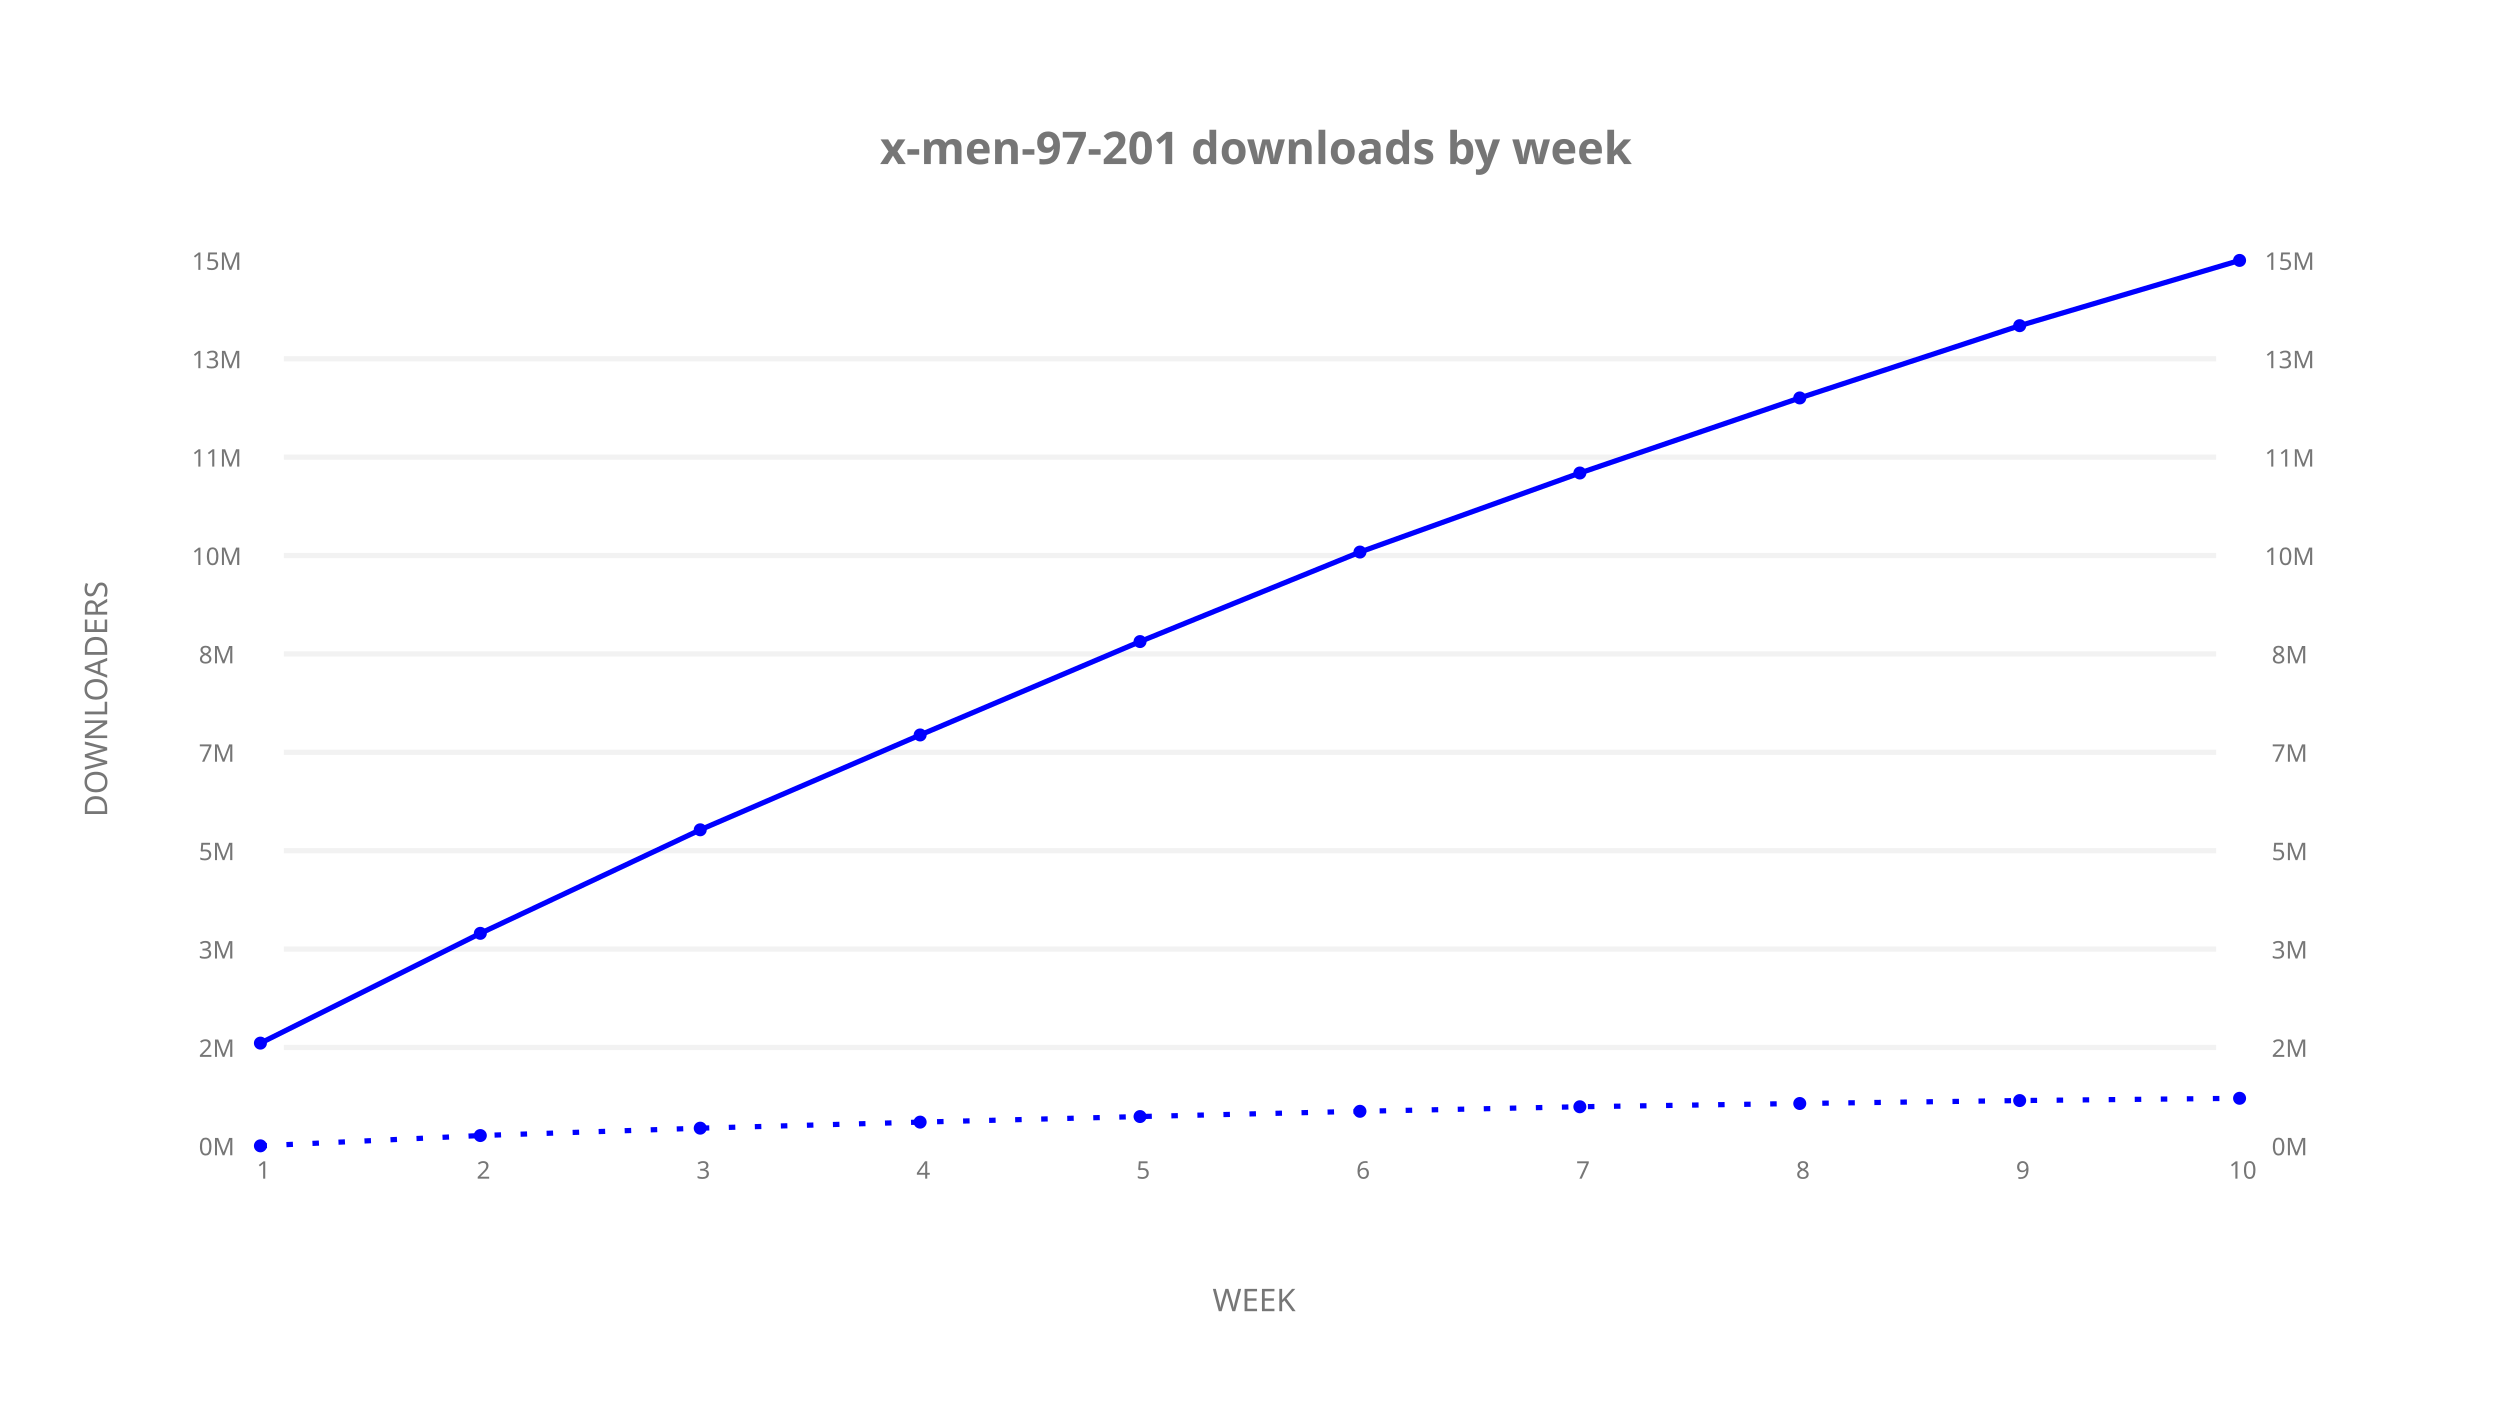
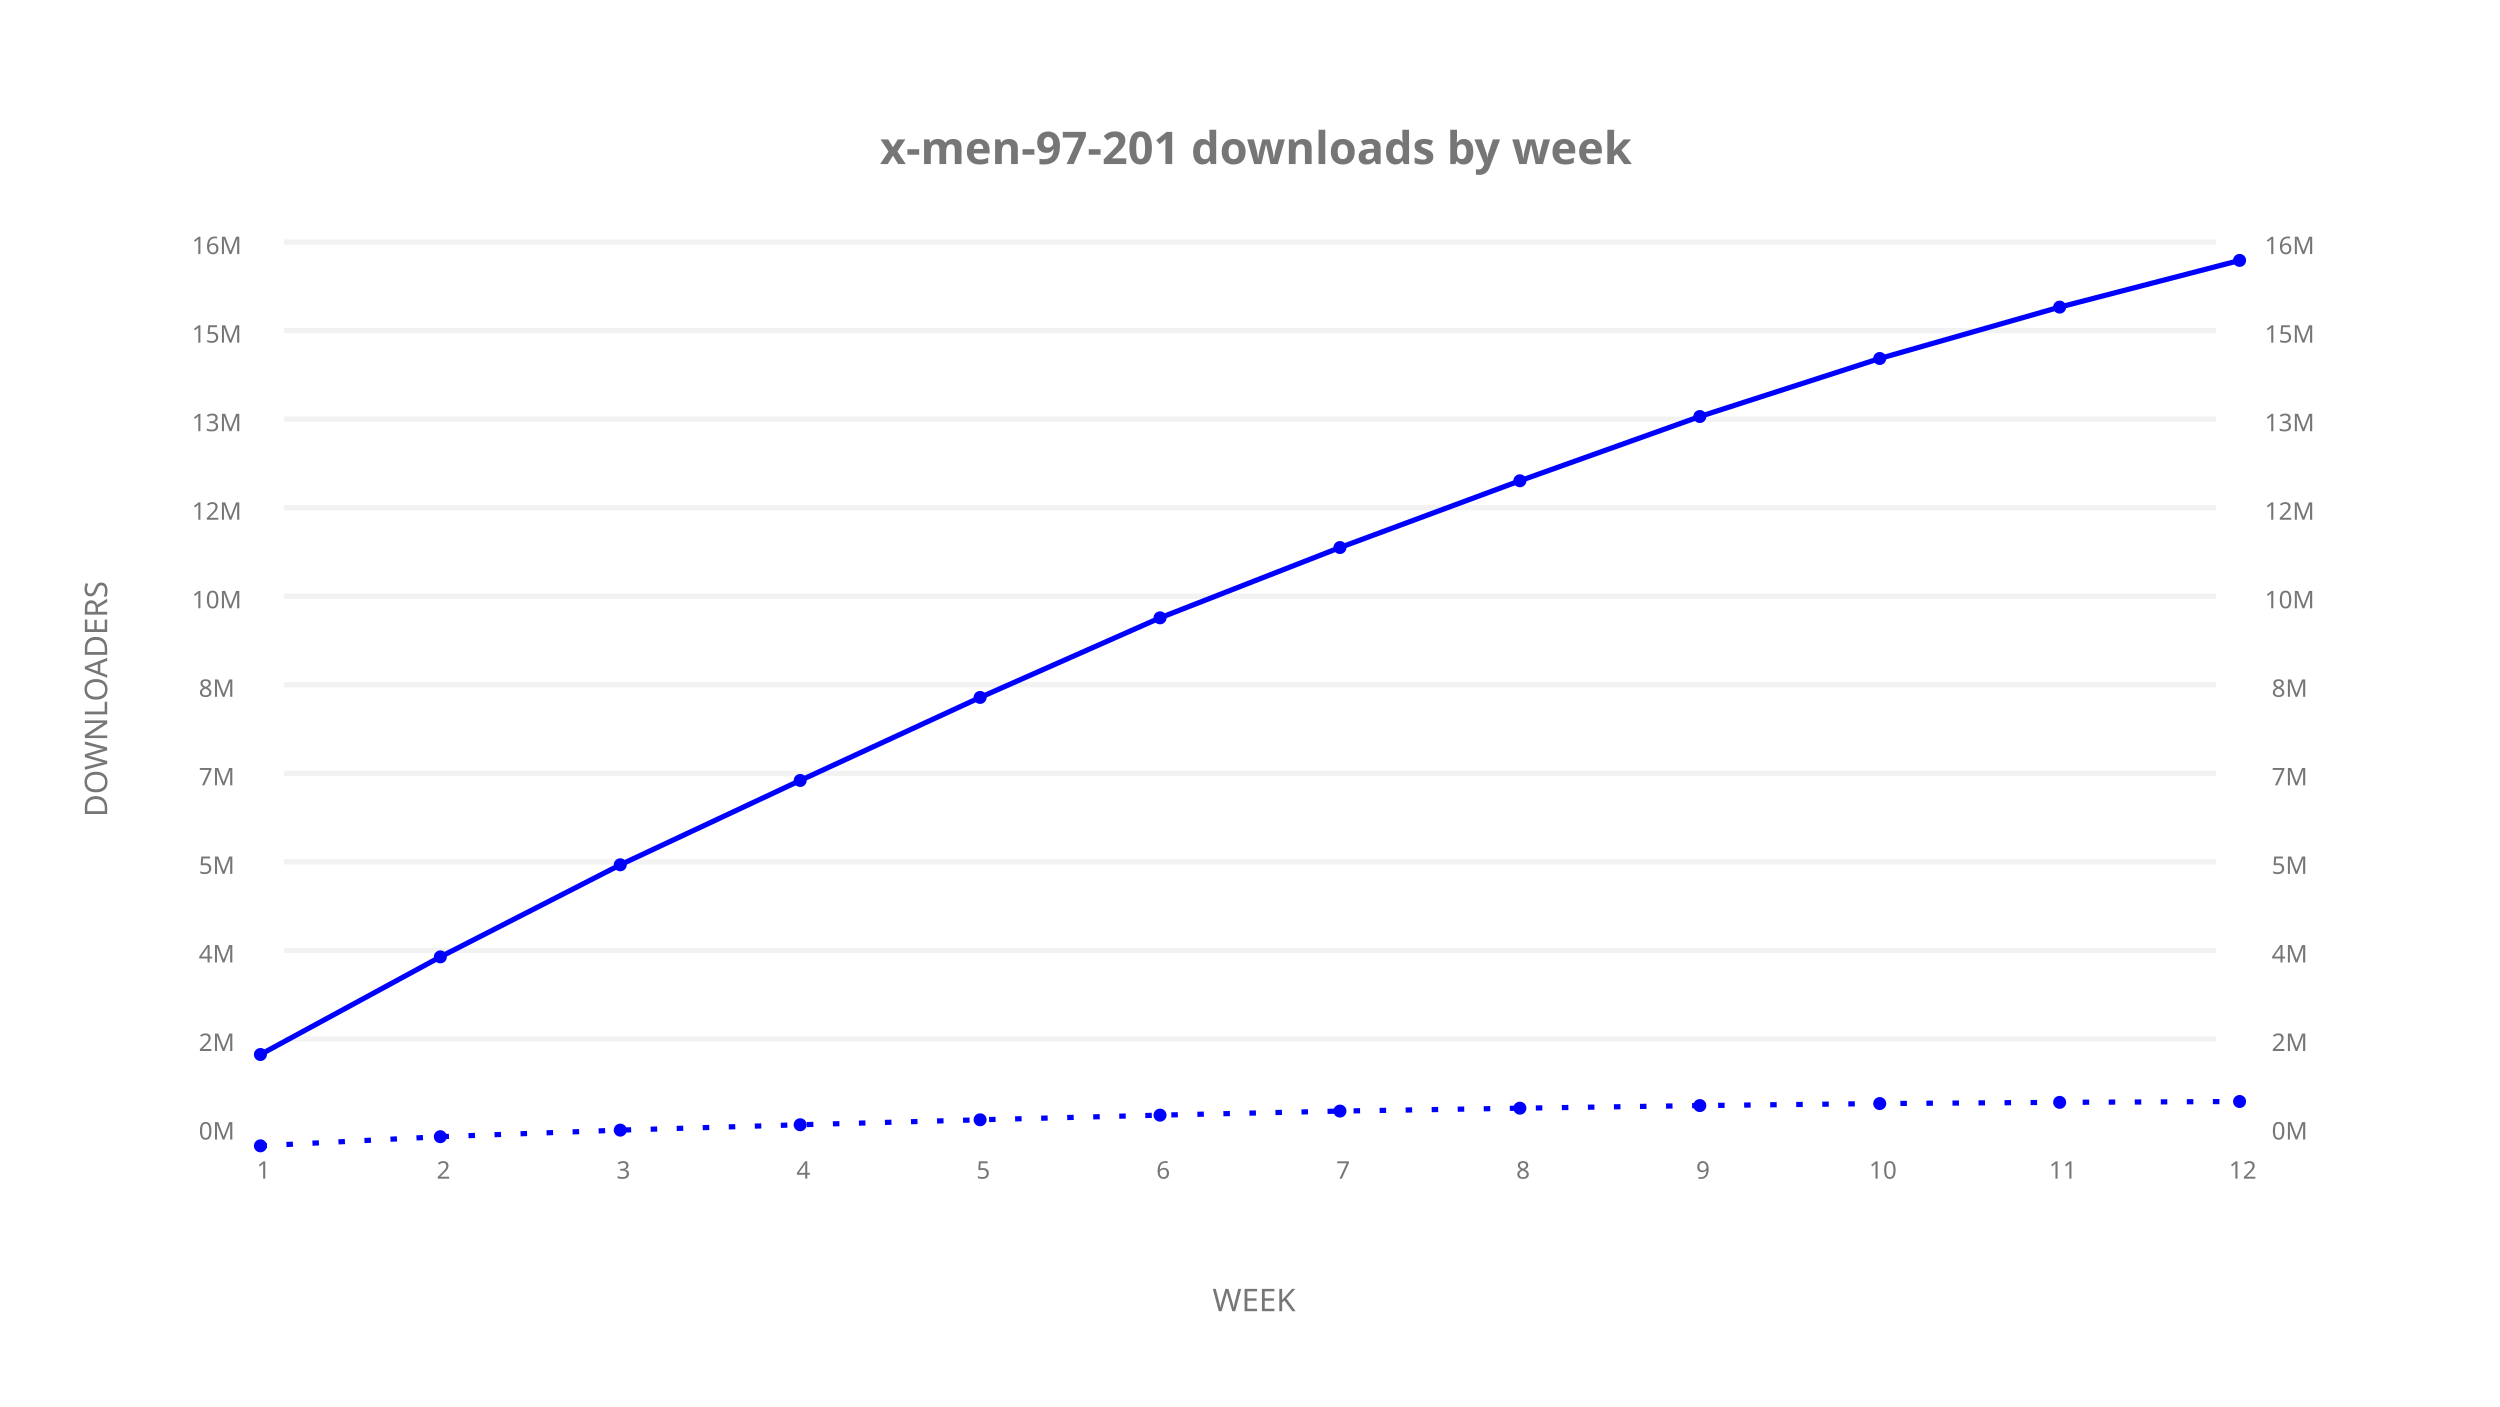
<svg xmlns="http://www.w3.org/2000/svg" xml:space="preserve" id="x-men-97-201-downloads-by-week-x-men-97-201-week" x="0px" y="0px" width="1920px" height="1080px" viewBox="0 0 1920 1080" enable-background="new 0 0 1920 1080" role="img">
  <g id="annotations">
    <text x="960" y="126" font-family="Atkinson Hyperlegible" font-size="26pt" text-anchor="middle" text-align="center" font-weight="600" font-style="normal" style="fill:rgb(118,118,118); fill-opacity:1; stroke:rgb(118,118,118); stroke-opacity:0; stroke-width:0.5"> x-men-97-201 downloads by week</text>
    <g id="axes-lines">
      <text x="960" y="1007" font-family="Atkinson Hyperlegible" font-size="18pt" text-anchor="middle" text-align="center" font-weight="500" font-style="normal" style="fill:rgb(118,118,118); fill-opacity:1; stroke:rgb(118,118,118); stroke-opacity:0; stroke-width:0.5"> WEEK</text>
      <text x="73" y="540" font-family="Atkinson Hyperlegible" font-size="18pt" text-anchor="middle" text-align="center" dominant-baseline="central" font-weight="500" font-style="normal" style="fill:rgb(118,118,118); fill-opacity:1; stroke:rgb(118,118,118); stroke-opacity:0; stroke-width:0.5" transform="rotate(-90,73,540)"> DOWNLOADERS</text>
    </g>
    <g id="tic-y-label-lines">
-       <line x1="218" y1="804.444" x2="1702" y2="804.444" style="fill:rgb(0,0,255); fill-opacity:0; stroke:rgb(242,242,242); stroke-opacity:1; stroke-width:4" />
-       <line x1="218" y1="728.889" x2="1702" y2="728.889" style="fill:rgb(0,0,255); fill-opacity:0; stroke:rgb(242,242,242); stroke-opacity:1; stroke-width:4" />
-       <line x1="218" y1="653.333" x2="1702" y2="653.333" style="fill:rgb(0,0,255); fill-opacity:0; stroke:rgb(242,242,242); stroke-opacity:1; stroke-width:4" />
-       <line x1="218" y1="577.778" x2="1702" y2="577.778" style="fill:rgb(0,0,255); fill-opacity:0; stroke:rgb(242,242,242); stroke-opacity:1; stroke-width:4" />
-       <line x1="218" y1="502.222" x2="1702" y2="502.222" style="fill:rgb(0,0,255); fill-opacity:0; stroke:rgb(242,242,242); stroke-opacity:1; stroke-width:4" />
-       <line x1="218" y1="426.667" x2="1702" y2="426.667" style="fill:rgb(0,0,255); fill-opacity:0; stroke:rgb(242,242,242); stroke-opacity:1; stroke-width:4" />
-       <line x1="218" y1="351.111" x2="1702" y2="351.111" style="fill:rgb(0,0,255); fill-opacity:0; stroke:rgb(242,242,242); stroke-opacity:1; stroke-width:4" />
-       <line x1="218" y1="275.556" x2="1702" y2="275.556" style="fill:rgb(0,0,255); fill-opacity:0; stroke:rgb(242,242,242); stroke-opacity:1; stroke-width:4" />
+       <line x1="218" y1="797.904" x2="1702" y2="797.904" style="fill:rgb(0,0,255); fill-opacity:0; stroke:rgb(242,242,242); stroke-opacity:1; stroke-width:4" />
+       <line x1="218" y1="729.904" x2="1702" y2="729.904" style="fill:rgb(0,0,255); fill-opacity:0; stroke:rgb(242,242,242); stroke-opacity:1; stroke-width:4" />
+       <line x1="218" y1="661.904" x2="1702" y2="661.904" style="fill:rgb(0,0,255); fill-opacity:0; stroke:rgb(242,242,242); stroke-opacity:1; stroke-width:4" />
+       <line x1="218" y1="593.904" x2="1702" y2="593.904" style="fill:rgb(0,0,255); fill-opacity:0; stroke:rgb(242,242,242); stroke-opacity:1; stroke-width:4" />
+       <line x1="218" y1="525.904" x2="1702" y2="525.904" style="fill:rgb(0,0,255); fill-opacity:0; stroke:rgb(242,242,242); stroke-opacity:1; stroke-width:4" />
+       <line x1="218" y1="457.904" x2="1702" y2="457.904" style="fill:rgb(0,0,255); fill-opacity:0; stroke:rgb(242,242,242); stroke-opacity:1; stroke-width:4" />
+       <line x1="218" y1="389.904" x2="1702" y2="389.904" style="fill:rgb(0,0,255); fill-opacity:0; stroke:rgb(242,242,242); stroke-opacity:1; stroke-width:4" />
+       <line x1="218" y1="321.904" x2="1702" y2="321.904" style="fill:rgb(0,0,255); fill-opacity:0; stroke:rgb(242,242,242); stroke-opacity:1; stroke-width:4" />
+       <line x1="218" y1="253.904" x2="1702" y2="253.904" style="fill:rgb(0,0,255); fill-opacity:0; stroke:rgb(242,242,242); stroke-opacity:1; stroke-width:4" />
+       <line x1="218" y1="185.904" x2="1702" y2="185.904" style="fill:rgb(0,0,255); fill-opacity:0; stroke:rgb(242,242,242); stroke-opacity:1; stroke-width:4" />
    </g>
    <g id="tic-x-labels">
      <text x="200" y="898" font-family="Atkinson Hyperlegible" font-size="14pt" text-anchor="middle" text-align="center" dominant-baseline="central" font-weight="400" font-style="normal" style="fill:rgb(118,118,118); fill-opacity:1; stroke:rgb(118,118,118); stroke-opacity:0; stroke-width:0.5"> 1</text>
-       <text x="368.889" y="898" font-family="Atkinson Hyperlegible" font-size="14pt" text-anchor="middle" text-align="center" dominant-baseline="central" font-weight="400" font-style="normal" style="fill:rgb(118,118,118); fill-opacity:1; stroke:rgb(118,118,118); stroke-opacity:0; stroke-width:0.5"> 2</text>
-       <text x="537.778" y="898" font-family="Atkinson Hyperlegible" font-size="14pt" text-anchor="middle" text-align="center" dominant-baseline="central" font-weight="400" font-style="normal" style="fill:rgb(118,118,118); fill-opacity:1; stroke:rgb(118,118,118); stroke-opacity:0; stroke-width:0.5"> 3</text>
-       <text x="706.667" y="898" font-family="Atkinson Hyperlegible" font-size="14pt" text-anchor="middle" text-align="center" dominant-baseline="central" font-weight="400" font-style="normal" style="fill:rgb(118,118,118); fill-opacity:1; stroke:rgb(118,118,118); stroke-opacity:0; stroke-width:0.5"> 4</text>
-       <text x="875.556" y="898" font-family="Atkinson Hyperlegible" font-size="14pt" text-anchor="middle" text-align="center" dominant-baseline="central" font-weight="400" font-style="normal" style="fill:rgb(118,118,118); fill-opacity:1; stroke:rgb(118,118,118); stroke-opacity:0; stroke-width:0.5"> 5</text>
-       <text x="1044.444" y="898" font-family="Atkinson Hyperlegible" font-size="14pt" text-anchor="middle" text-align="center" dominant-baseline="central" font-weight="400" font-style="normal" style="fill:rgb(118,118,118); fill-opacity:1; stroke:rgb(118,118,118); stroke-opacity:0; stroke-width:0.5"> 6</text>
-       <text x="1213.333" y="898" font-family="Atkinson Hyperlegible" font-size="14pt" text-anchor="middle" text-align="center" dominant-baseline="central" font-weight="400" font-style="normal" style="fill:rgb(118,118,118); fill-opacity:1; stroke:rgb(118,118,118); stroke-opacity:0; stroke-width:0.5"> 7</text>
-       <text x="1382.222" y="898" font-family="Atkinson Hyperlegible" font-size="14pt" text-anchor="middle" text-align="center" dominant-baseline="central" font-weight="400" font-style="normal" style="fill:rgb(118,118,118); fill-opacity:1; stroke:rgb(118,118,118); stroke-opacity:0; stroke-width:0.5"> 8</text>
-       <text x="1551.111" y="898" font-family="Atkinson Hyperlegible" font-size="14pt" text-anchor="middle" text-align="center" dominant-baseline="central" font-weight="400" font-style="normal" style="fill:rgb(118,118,118); fill-opacity:1; stroke:rgb(118,118,118); stroke-opacity:0; stroke-width:0.5"> 9</text>
-       <text x="1720" y="898" font-family="Atkinson Hyperlegible" font-size="14pt" text-anchor="middle" text-align="center" dominant-baseline="central" font-weight="400" font-style="normal" style="fill:rgb(118,118,118); fill-opacity:1; stroke:rgb(118,118,118); stroke-opacity:0; stroke-width:0.5"> 10</text>
+       <text x="338.182" y="898" font-family="Atkinson Hyperlegible" font-size="14pt" text-anchor="middle" text-align="center" dominant-baseline="central" font-weight="400" font-style="normal" style="fill:rgb(118,118,118); fill-opacity:1; stroke:rgb(118,118,118); stroke-opacity:0; stroke-width:0.5"> 2</text>
+       <text x="476.364" y="898" font-family="Atkinson Hyperlegible" font-size="14pt" text-anchor="middle" text-align="center" dominant-baseline="central" font-weight="400" font-style="normal" style="fill:rgb(118,118,118); fill-opacity:1; stroke:rgb(118,118,118); stroke-opacity:0; stroke-width:0.5"> 3</text>
+       <text x="614.545" y="898" font-family="Atkinson Hyperlegible" font-size="14pt" text-anchor="middle" text-align="center" dominant-baseline="central" font-weight="400" font-style="normal" style="fill:rgb(118,118,118); fill-opacity:1; stroke:rgb(118,118,118); stroke-opacity:0; stroke-width:0.5"> 4</text>
+       <text x="752.727" y="898" font-family="Atkinson Hyperlegible" font-size="14pt" text-anchor="middle" text-align="center" dominant-baseline="central" font-weight="400" font-style="normal" style="fill:rgb(118,118,118); fill-opacity:1; stroke:rgb(118,118,118); stroke-opacity:0; stroke-width:0.5"> 5</text>
+       <text x="890.909" y="898" font-family="Atkinson Hyperlegible" font-size="14pt" text-anchor="middle" text-align="center" dominant-baseline="central" font-weight="400" font-style="normal" style="fill:rgb(118,118,118); fill-opacity:1; stroke:rgb(118,118,118); stroke-opacity:0; stroke-width:0.5"> 6</text>
+       <text x="1029.091" y="898" font-family="Atkinson Hyperlegible" font-size="14pt" text-anchor="middle" text-align="center" dominant-baseline="central" font-weight="400" font-style="normal" style="fill:rgb(118,118,118); fill-opacity:1; stroke:rgb(118,118,118); stroke-opacity:0; stroke-width:0.5"> 7</text>
+       <text x="1167.273" y="898" font-family="Atkinson Hyperlegible" font-size="14pt" text-anchor="middle" text-align="center" dominant-baseline="central" font-weight="400" font-style="normal" style="fill:rgb(118,118,118); fill-opacity:1; stroke:rgb(118,118,118); stroke-opacity:0; stroke-width:0.5"> 8</text>
+       <text x="1305.455" y="898" font-family="Atkinson Hyperlegible" font-size="14pt" text-anchor="middle" text-align="center" dominant-baseline="central" font-weight="400" font-style="normal" style="fill:rgb(118,118,118); fill-opacity:1; stroke:rgb(118,118,118); stroke-opacity:0; stroke-width:0.5"> 9</text>
+       <text x="1443.636" y="898" font-family="Atkinson Hyperlegible" font-size="14pt" text-anchor="middle" text-align="center" dominant-baseline="central" font-weight="400" font-style="normal" style="fill:rgb(118,118,118); fill-opacity:1; stroke:rgb(118,118,118); stroke-opacity:0; stroke-width:0.5"> 10</text>
+       <text x="1581.818" y="898" font-family="Atkinson Hyperlegible" font-size="14pt" text-anchor="middle" text-align="center" dominant-baseline="central" font-weight="400" font-style="normal" style="fill:rgb(118,118,118); fill-opacity:1; stroke:rgb(118,118,118); stroke-opacity:0; stroke-width:0.5"> 11</text>
+       <text x="1720" y="898" font-family="Atkinson Hyperlegible" font-size="14pt" text-anchor="middle" text-align="center" dominant-baseline="central" font-weight="400" font-style="normal" style="fill:rgb(118,118,118); fill-opacity:1; stroke:rgb(118,118,118); stroke-opacity:0; stroke-width:0.5"> 12</text>
    </g>
    <g id="tic-y-labels">
-       <text x="164" y="880" font-family="Atkinson Hyperlegible" font-size="14pt" text-anchor="middle" text-align="center" dominant-baseline="central" font-weight="400" font-style="normal" style="fill:rgb(118,118,118); fill-opacity:1; stroke:rgb(118,118,118); stroke-opacity:0; stroke-width:0.5"> 0M</text>
-       <text x="1756" y="880" font-family="Atkinson Hyperlegible" font-size="14pt" text-anchor="middle" text-align="center" dominant-baseline="central" font-weight="400" font-style="normal" style="fill:rgb(118,118,118); fill-opacity:1; stroke:rgb(118,118,118); stroke-opacity:0; stroke-width:0.5"> 0M</text>
-       <text x="164" y="804.444" font-family="Atkinson Hyperlegible" font-size="14pt" text-anchor="middle" text-align="center" dominant-baseline="central" font-weight="400" font-style="normal" style="fill:rgb(118,118,118); fill-opacity:1; stroke:rgb(118,118,118); stroke-opacity:0; stroke-width:0.5"> 2M</text>
-       <text x="1756" y="804.444" font-family="Atkinson Hyperlegible" font-size="14pt" text-anchor="middle" text-align="center" dominant-baseline="central" font-weight="400" font-style="normal" style="fill:rgb(118,118,118); fill-opacity:1; stroke:rgb(118,118,118); stroke-opacity:0; stroke-width:0.5"> 2M</text>
-       <text x="164" y="728.889" font-family="Atkinson Hyperlegible" font-size="14pt" text-anchor="middle" text-align="center" dominant-baseline="central" font-weight="400" font-style="normal" style="fill:rgb(118,118,118); fill-opacity:1; stroke:rgb(118,118,118); stroke-opacity:0; stroke-width:0.5"> 3M</text>
-       <text x="1756" y="728.889" font-family="Atkinson Hyperlegible" font-size="14pt" text-anchor="middle" text-align="center" dominant-baseline="central" font-weight="400" font-style="normal" style="fill:rgb(118,118,118); fill-opacity:1; stroke:rgb(118,118,118); stroke-opacity:0; stroke-width:0.5"> 3M</text>
-       <text x="164" y="653.333" font-family="Atkinson Hyperlegible" font-size="14pt" text-anchor="middle" text-align="center" dominant-baseline="central" font-weight="400" font-style="normal" style="fill:rgb(118,118,118); fill-opacity:1; stroke:rgb(118,118,118); stroke-opacity:0; stroke-width:0.5"> 5M</text>
-       <text x="1756" y="653.333" font-family="Atkinson Hyperlegible" font-size="14pt" text-anchor="middle" text-align="center" dominant-baseline="central" font-weight="400" font-style="normal" style="fill:rgb(118,118,118); fill-opacity:1; stroke:rgb(118,118,118); stroke-opacity:0; stroke-width:0.5"> 5M</text>
-       <text x="164" y="577.778" font-family="Atkinson Hyperlegible" font-size="14pt" text-anchor="middle" text-align="center" dominant-baseline="central" font-weight="400" font-style="normal" style="fill:rgb(118,118,118); fill-opacity:1; stroke:rgb(118,118,118); stroke-opacity:0; stroke-width:0.5"> 7M</text>
-       <text x="1756" y="577.778" font-family="Atkinson Hyperlegible" font-size="14pt" text-anchor="middle" text-align="center" dominant-baseline="central" font-weight="400" font-style="normal" style="fill:rgb(118,118,118); fill-opacity:1; stroke:rgb(118,118,118); stroke-opacity:0; stroke-width:0.5"> 7M</text>
-       <text x="164" y="502.222" font-family="Atkinson Hyperlegible" font-size="14pt" text-anchor="middle" text-align="center" dominant-baseline="central" font-weight="400" font-style="normal" style="fill:rgb(118,118,118); fill-opacity:1; stroke:rgb(118,118,118); stroke-opacity:0; stroke-width:0.5"> 8M</text>
-       <text x="1756" y="502.222" font-family="Atkinson Hyperlegible" font-size="14pt" text-anchor="middle" text-align="center" dominant-baseline="central" font-weight="400" font-style="normal" style="fill:rgb(118,118,118); fill-opacity:1; stroke:rgb(118,118,118); stroke-opacity:0; stroke-width:0.5"> 8M</text>
-       <text x="164" y="426.667" font-family="Atkinson Hyperlegible" font-size="14pt" text-anchor="middle" text-align="center" dominant-baseline="central" font-weight="400" font-style="normal" style="fill:rgb(118,118,118); fill-opacity:1; stroke:rgb(118,118,118); stroke-opacity:0; stroke-width:0.5"> 10M</text>
-       <text x="1756" y="426.667" font-family="Atkinson Hyperlegible" font-size="14pt" text-anchor="middle" text-align="center" dominant-baseline="central" font-weight="400" font-style="normal" style="fill:rgb(118,118,118); fill-opacity:1; stroke:rgb(118,118,118); stroke-opacity:0; stroke-width:0.5"> 10M</text>
-       <text x="164" y="351.111" font-family="Atkinson Hyperlegible" font-size="14pt" text-anchor="middle" text-align="center" dominant-baseline="central" font-weight="400" font-style="normal" style="fill:rgb(118,118,118); fill-opacity:1; stroke:rgb(118,118,118); stroke-opacity:0; stroke-width:0.5"> 11M</text>
-       <text x="1756" y="351.111" font-family="Atkinson Hyperlegible" font-size="14pt" text-anchor="middle" text-align="center" dominant-baseline="central" font-weight="400" font-style="normal" style="fill:rgb(118,118,118); fill-opacity:1; stroke:rgb(118,118,118); stroke-opacity:0; stroke-width:0.5"> 11M</text>
-       <text x="164" y="275.556" font-family="Atkinson Hyperlegible" font-size="14pt" text-anchor="middle" text-align="center" dominant-baseline="central" font-weight="400" font-style="normal" style="fill:rgb(118,118,118); fill-opacity:1; stroke:rgb(118,118,118); stroke-opacity:0; stroke-width:0.5"> 13M</text>
-       <text x="1756" y="275.556" font-family="Atkinson Hyperlegible" font-size="14pt" text-anchor="middle" text-align="center" dominant-baseline="central" font-weight="400" font-style="normal" style="fill:rgb(118,118,118); fill-opacity:1; stroke:rgb(118,118,118); stroke-opacity:0; stroke-width:0.5"> 13M</text>
-       <text x="164" y="200" font-family="Atkinson Hyperlegible" font-size="14pt" text-anchor="middle" text-align="center" dominant-baseline="central" font-weight="400" font-style="normal" style="fill:rgb(118,118,118); fill-opacity:1; stroke:rgb(118,118,118); stroke-opacity:0; stroke-width:0.5"> 15M</text>
-       <text x="1756" y="200" font-family="Atkinson Hyperlegible" font-size="14pt" text-anchor="middle" text-align="center" dominant-baseline="central" font-weight="400" font-style="normal" style="fill:rgb(118,118,118); fill-opacity:1; stroke:rgb(118,118,118); stroke-opacity:0; stroke-width:0.5"> 15M</text>
+       <text x="164" y="867.904" font-family="Atkinson Hyperlegible" font-size="14pt" text-anchor="middle" text-align="center" dominant-baseline="central" font-weight="400" font-style="normal" style="fill:rgb(118,118,118); fill-opacity:1; stroke:rgb(118,118,118); stroke-opacity:0; stroke-width:0.5"> 0M</text>
+       <text x="1756" y="867.904" font-family="Atkinson Hyperlegible" font-size="14pt" text-anchor="middle" text-align="center" dominant-baseline="central" font-weight="400" font-style="normal" style="fill:rgb(118,118,118); fill-opacity:1; stroke:rgb(118,118,118); stroke-opacity:0; stroke-width:0.5"> 0M</text>
+       <text x="164" y="799.904" font-family="Atkinson Hyperlegible" font-size="14pt" text-anchor="middle" text-align="center" dominant-baseline="central" font-weight="400" font-style="normal" style="fill:rgb(118,118,118); fill-opacity:1; stroke:rgb(118,118,118); stroke-opacity:0; stroke-width:0.5"> 2M</text>
+       <text x="1756" y="799.904" font-family="Atkinson Hyperlegible" font-size="14pt" text-anchor="middle" text-align="center" dominant-baseline="central" font-weight="400" font-style="normal" style="fill:rgb(118,118,118); fill-opacity:1; stroke:rgb(118,118,118); stroke-opacity:0; stroke-width:0.5"> 2M</text>
+       <text x="164" y="731.904" font-family="Atkinson Hyperlegible" font-size="14pt" text-anchor="middle" text-align="center" dominant-baseline="central" font-weight="400" font-style="normal" style="fill:rgb(118,118,118); fill-opacity:1; stroke:rgb(118,118,118); stroke-opacity:0; stroke-width:0.5"> 4M</text>
+       <text x="1756" y="731.904" font-family="Atkinson Hyperlegible" font-size="14pt" text-anchor="middle" text-align="center" dominant-baseline="central" font-weight="400" font-style="normal" style="fill:rgb(118,118,118); fill-opacity:1; stroke:rgb(118,118,118); stroke-opacity:0; stroke-width:0.5"> 4M</text>
+       <text x="164" y="663.904" font-family="Atkinson Hyperlegible" font-size="14pt" text-anchor="middle" text-align="center" dominant-baseline="central" font-weight="400" font-style="normal" style="fill:rgb(118,118,118); fill-opacity:1; stroke:rgb(118,118,118); stroke-opacity:0; stroke-width:0.5"> 5M</text>
+       <text x="1756" y="663.904" font-family="Atkinson Hyperlegible" font-size="14pt" text-anchor="middle" text-align="center" dominant-baseline="central" font-weight="400" font-style="normal" style="fill:rgb(118,118,118); fill-opacity:1; stroke:rgb(118,118,118); stroke-opacity:0; stroke-width:0.5"> 5M</text>
+       <text x="164" y="595.904" font-family="Atkinson Hyperlegible" font-size="14pt" text-anchor="middle" text-align="center" dominant-baseline="central" font-weight="400" font-style="normal" style="fill:rgb(118,118,118); fill-opacity:1; stroke:rgb(118,118,118); stroke-opacity:0; stroke-width:0.5"> 7M</text>
+       <text x="1756" y="595.904" font-family="Atkinson Hyperlegible" font-size="14pt" text-anchor="middle" text-align="center" dominant-baseline="central" font-weight="400" font-style="normal" style="fill:rgb(118,118,118); fill-opacity:1; stroke:rgb(118,118,118); stroke-opacity:0; stroke-width:0.5"> 7M</text>
+       <text x="164" y="527.904" font-family="Atkinson Hyperlegible" font-size="14pt" text-anchor="middle" text-align="center" dominant-baseline="central" font-weight="400" font-style="normal" style="fill:rgb(118,118,118); fill-opacity:1; stroke:rgb(118,118,118); stroke-opacity:0; stroke-width:0.5"> 8M</text>
+       <text x="1756" y="527.904" font-family="Atkinson Hyperlegible" font-size="14pt" text-anchor="middle" text-align="center" dominant-baseline="central" font-weight="400" font-style="normal" style="fill:rgb(118,118,118); fill-opacity:1; stroke:rgb(118,118,118); stroke-opacity:0; stroke-width:0.5"> 8M</text>
+       <text x="164" y="459.904" font-family="Atkinson Hyperlegible" font-size="14pt" text-anchor="middle" text-align="center" dominant-baseline="central" font-weight="400" font-style="normal" style="fill:rgb(118,118,118); fill-opacity:1; stroke:rgb(118,118,118); stroke-opacity:0; stroke-width:0.5"> 10M</text>
+       <text x="1756" y="459.904" font-family="Atkinson Hyperlegible" font-size="14pt" text-anchor="middle" text-align="center" dominant-baseline="central" font-weight="400" font-style="normal" style="fill:rgb(118,118,118); fill-opacity:1; stroke:rgb(118,118,118); stroke-opacity:0; stroke-width:0.5"> 10M</text>
+       <text x="164" y="391.904" font-family="Atkinson Hyperlegible" font-size="14pt" text-anchor="middle" text-align="center" dominant-baseline="central" font-weight="400" font-style="normal" style="fill:rgb(118,118,118); fill-opacity:1; stroke:rgb(118,118,118); stroke-opacity:0; stroke-width:0.5"> 12M</text>
+       <text x="1756" y="391.904" font-family="Atkinson Hyperlegible" font-size="14pt" text-anchor="middle" text-align="center" dominant-baseline="central" font-weight="400" font-style="normal" style="fill:rgb(118,118,118); fill-opacity:1; stroke:rgb(118,118,118); stroke-opacity:0; stroke-width:0.5"> 12M</text>
+       <text x="164" y="323.904" font-family="Atkinson Hyperlegible" font-size="14pt" text-anchor="middle" text-align="center" dominant-baseline="central" font-weight="400" font-style="normal" style="fill:rgb(118,118,118); fill-opacity:1; stroke:rgb(118,118,118); stroke-opacity:0; stroke-width:0.5"> 13M</text>
+       <text x="1756" y="323.904" font-family="Atkinson Hyperlegible" font-size="14pt" text-anchor="middle" text-align="center" dominant-baseline="central" font-weight="400" font-style="normal" style="fill:rgb(118,118,118); fill-opacity:1; stroke:rgb(118,118,118); stroke-opacity:0; stroke-width:0.5"> 13M</text>
+       <text x="164" y="255.904" font-family="Atkinson Hyperlegible" font-size="14pt" text-anchor="middle" text-align="center" dominant-baseline="central" font-weight="400" font-style="normal" style="fill:rgb(118,118,118); fill-opacity:1; stroke:rgb(118,118,118); stroke-opacity:0; stroke-width:0.5"> 15M</text>
+       <text x="1756" y="255.904" font-family="Atkinson Hyperlegible" font-size="14pt" text-anchor="middle" text-align="center" dominant-baseline="central" font-weight="400" font-style="normal" style="fill:rgb(118,118,118); fill-opacity:1; stroke:rgb(118,118,118); stroke-opacity:0; stroke-width:0.5"> 15M</text>
+       <text x="164" y="187.904" font-family="Atkinson Hyperlegible" font-size="14pt" text-anchor="middle" text-align="center" dominant-baseline="central" font-weight="400" font-style="normal" style="fill:rgb(118,118,118); fill-opacity:1; stroke:rgb(118,118,118); stroke-opacity:0; stroke-width:0.5"> 16M</text>
+       <text x="1756" y="187.904" font-family="Atkinson Hyperlegible" font-size="14pt" text-anchor="middle" text-align="center" dominant-baseline="central" font-weight="400" font-style="normal" style="fill:rgb(118,118,118); fill-opacity:1; stroke:rgb(118,118,118); stroke-opacity:0; stroke-width:0.5"> 16M</text>
    </g>
  </g>
  <g id="polyline-x-men-97-201 downloads by week">
-     <polyline points="200,801.121 368.889,716.807 537.778,637.285 706.667,564.45 875.556,492.722 1044.44,423.979 1213.33,363.268 1382.22,305.625 1551.11,250.118 1720,200 " style="fill:rgb(0,0,255); fill-opacity:0; stroke:rgb(0,0,255); stroke-opacity:1; stroke-width:4" />
+     <polyline points="200,809.858 338.182,734.883 476.364,664.169 614.545,599.401 752.727,535.619 890.909,474.49 1029.09,420.503 1167.27,369.245 1305.45,319.887 1443.64,275.32 1581.82,235.868 1720,200 " style="fill:rgb(0,0,255); fill-opacity:0; stroke:rgb(0,0,255); stroke-opacity:1; stroke-width:4" />
  </g>
  <g id="markers-x-men-97-201 downloads by week">
-     <circle cx="200" cy="801.121" r="5" style="fill:rgb(0,0,255); fill-opacity:1; stroke:rgb(0,0,255); stroke-opacity:0; stroke-width:4">
+     <circle cx="200" cy="809.858" r="5" style="fill:rgb(0,0,255); fill-opacity:1; stroke:rgb(0,0,255); stroke-opacity:0; stroke-width:4">
</circle>
-     <circle cx="368.889" cy="716.807" r="5" style="fill:rgb(0,0,255); fill-opacity:1; stroke:rgb(0,0,255); stroke-opacity:0; stroke-width:4">
+     <circle cx="338.182" cy="734.883" r="5" style="fill:rgb(0,0,255); fill-opacity:1; stroke:rgb(0,0,255); stroke-opacity:0; stroke-width:4">
</circle>
-     <circle cx="537.778" cy="637.285" r="5" style="fill:rgb(0,0,255); fill-opacity:1; stroke:rgb(0,0,255); stroke-opacity:0; stroke-width:4">
+     <circle cx="476.364" cy="664.169" r="5" style="fill:rgb(0,0,255); fill-opacity:1; stroke:rgb(0,0,255); stroke-opacity:0; stroke-width:4">
</circle>
-     <circle cx="706.667" cy="564.45" r="5" style="fill:rgb(0,0,255); fill-opacity:1; stroke:rgb(0,0,255); stroke-opacity:0; stroke-width:4">
+     <circle cx="614.545" cy="599.401" r="5" style="fill:rgb(0,0,255); fill-opacity:1; stroke:rgb(0,0,255); stroke-opacity:0; stroke-width:4">
</circle>
-     <circle cx="875.556" cy="492.722" r="5" style="fill:rgb(0,0,255); fill-opacity:1; stroke:rgb(0,0,255); stroke-opacity:0; stroke-width:4">
+     <circle cx="752.727" cy="535.619" r="5" style="fill:rgb(0,0,255); fill-opacity:1; stroke:rgb(0,0,255); stroke-opacity:0; stroke-width:4">
</circle>
-     <circle cx="1044.444" cy="423.979" r="5" style="fill:rgb(0,0,255); fill-opacity:1; stroke:rgb(0,0,255); stroke-opacity:0; stroke-width:4">
+     <circle cx="890.909" cy="474.49" r="5" style="fill:rgb(0,0,255); fill-opacity:1; stroke:rgb(0,0,255); stroke-opacity:0; stroke-width:4">
</circle>
-     <circle cx="1213.333" cy="363.268" r="5" style="fill:rgb(0,0,255); fill-opacity:1; stroke:rgb(0,0,255); stroke-opacity:0; stroke-width:4">
+     <circle cx="1029.091" cy="420.503" r="5" style="fill:rgb(0,0,255); fill-opacity:1; stroke:rgb(0,0,255); stroke-opacity:0; stroke-width:4">
</circle>
-     <circle cx="1382.222" cy="305.625" r="5" style="fill:rgb(0,0,255); fill-opacity:1; stroke:rgb(0,0,255); stroke-opacity:0; stroke-width:4">
+     <circle cx="1167.273" cy="369.245" r="5" style="fill:rgb(0,0,255); fill-opacity:1; stroke:rgb(0,0,255); stroke-opacity:0; stroke-width:4">
</circle>
-     <circle cx="1551.111" cy="250.118" r="5" style="fill:rgb(0,0,255); fill-opacity:1; stroke:rgb(0,0,255); stroke-opacity:0; stroke-width:4">
+     <circle cx="1305.455" cy="319.887" r="5" style="fill:rgb(0,0,255); fill-opacity:1; stroke:rgb(0,0,255); stroke-opacity:0; stroke-width:4">
+ </circle>
+     <circle cx="1443.636" cy="275.32" r="5" style="fill:rgb(0,0,255); fill-opacity:1; stroke:rgb(0,0,255); stroke-opacity:0; stroke-width:4">
+ </circle>
+     <circle cx="1581.818" cy="235.868" r="5" style="fill:rgb(0,0,255); fill-opacity:1; stroke:rgb(0,0,255); stroke-opacity:0; stroke-width:4">
</circle>
    <circle cx="1720" cy="200" r="5" style="fill:rgb(0,0,255); fill-opacity:1; stroke:rgb(0,0,255); stroke-opacity:0; stroke-width:4">
</circle>
  </g>
  <g id="polyline-x-men-97-201 downloads by week uploaders">
-     <polyline points="200,880 368.889,872.101 537.778,866.433 706.667,861.795 875.556,857.509 1044.44,853.489 1213.33,849.987 1382.22,847.488 1551.11,845.23 1720,843.491 " stroke-dasharray="5 15" style="fill:rgb(0,0,255); fill-opacity:0; stroke:rgb(0,0,255); stroke-opacity:1; stroke-width:4" />
+     <polyline points="200,880 338.182,872.976 476.364,867.936 614.545,863.812 752.727,860 890.909,856.426 1029.09,853.312 1167.27,851.089 1305.45,849.082 1443.64,847.535 1581.82,846.606 1720,845.948 " stroke-dasharray="5 15" style="fill:rgb(0,0,255); fill-opacity:0; stroke:rgb(0,0,255); stroke-opacity:1; stroke-width:4" />
  </g>
  <g id="markers-x-men-97-201 downloads by week uploaders">
    <circle cx="200" cy="880" r="5" style="fill:rgb(0,0,255); fill-opacity:1; stroke:rgb(0,0,255); stroke-opacity:0; stroke-width:4">
</circle>
-     <circle cx="368.889" cy="872.101" r="5" style="fill:rgb(0,0,255); fill-opacity:1; stroke:rgb(0,0,255); stroke-opacity:0; stroke-width:4">
+     <circle cx="338.182" cy="872.976" r="5" style="fill:rgb(0,0,255); fill-opacity:1; stroke:rgb(0,0,255); stroke-opacity:0; stroke-width:4">
</circle>
-     <circle cx="537.778" cy="866.433" r="5" style="fill:rgb(0,0,255); fill-opacity:1; stroke:rgb(0,0,255); stroke-opacity:0; stroke-width:4">
+     <circle cx="476.364" cy="867.936" r="5" style="fill:rgb(0,0,255); fill-opacity:1; stroke:rgb(0,0,255); stroke-opacity:0; stroke-width:4">
</circle>
-     <circle cx="706.667" cy="861.795" r="5" style="fill:rgb(0,0,255); fill-opacity:1; stroke:rgb(0,0,255); stroke-opacity:0; stroke-width:4">
+     <circle cx="614.545" cy="863.812" r="5" style="fill:rgb(0,0,255); fill-opacity:1; stroke:rgb(0,0,255); stroke-opacity:0; stroke-width:4">
</circle>
-     <circle cx="875.556" cy="857.509" r="5" style="fill:rgb(0,0,255); fill-opacity:1; stroke:rgb(0,0,255); stroke-opacity:0; stroke-width:4">
+     <circle cx="752.727" cy="860" r="5" style="fill:rgb(0,0,255); fill-opacity:1; stroke:rgb(0,0,255); stroke-opacity:0; stroke-width:4">
</circle>
-     <circle cx="1044.444" cy="853.489" r="5" style="fill:rgb(0,0,255); fill-opacity:1; stroke:rgb(0,0,255); stroke-opacity:0; stroke-width:4">
+     <circle cx="890.909" cy="856.426" r="5" style="fill:rgb(0,0,255); fill-opacity:1; stroke:rgb(0,0,255); stroke-opacity:0; stroke-width:4">
</circle>
-     <circle cx="1213.333" cy="849.987" r="5" style="fill:rgb(0,0,255); fill-opacity:1; stroke:rgb(0,0,255); stroke-opacity:0; stroke-width:4">
+     <circle cx="1029.091" cy="853.312" r="5" style="fill:rgb(0,0,255); fill-opacity:1; stroke:rgb(0,0,255); stroke-opacity:0; stroke-width:4">
</circle>
-     <circle cx="1382.222" cy="847.488" r="5" style="fill:rgb(0,0,255); fill-opacity:1; stroke:rgb(0,0,255); stroke-opacity:0; stroke-width:4">
+     <circle cx="1167.273" cy="851.089" r="5" style="fill:rgb(0,0,255); fill-opacity:1; stroke:rgb(0,0,255); stroke-opacity:0; stroke-width:4">
</circle>
-     <circle cx="1551.111" cy="845.23" r="5" style="fill:rgb(0,0,255); fill-opacity:1; stroke:rgb(0,0,255); stroke-opacity:0; stroke-width:4">
+     <circle cx="1305.455" cy="849.082" r="5" style="fill:rgb(0,0,255); fill-opacity:1; stroke:rgb(0,0,255); stroke-opacity:0; stroke-width:4">
</circle>
-     <circle cx="1720" cy="843.491" r="5" style="fill:rgb(0,0,255); fill-opacity:1; stroke:rgb(0,0,255); stroke-opacity:0; stroke-width:4">
+     <circle cx="1443.636" cy="847.535" r="5" style="fill:rgb(0,0,255); fill-opacity:1; stroke:rgb(0,0,255); stroke-opacity:0; stroke-width:4">
+ </circle>
+     <circle cx="1581.818" cy="846.606" r="5" style="fill:rgb(0,0,255); fill-opacity:1; stroke:rgb(0,0,255); stroke-opacity:0; stroke-width:4">
+ </circle>
+     <circle cx="1720" cy="845.948" r="5" style="fill:rgb(0,0,255); fill-opacity:1; stroke:rgb(0,0,255); stroke-opacity:0; stroke-width:4">
</circle>
  </g>
</svg>
